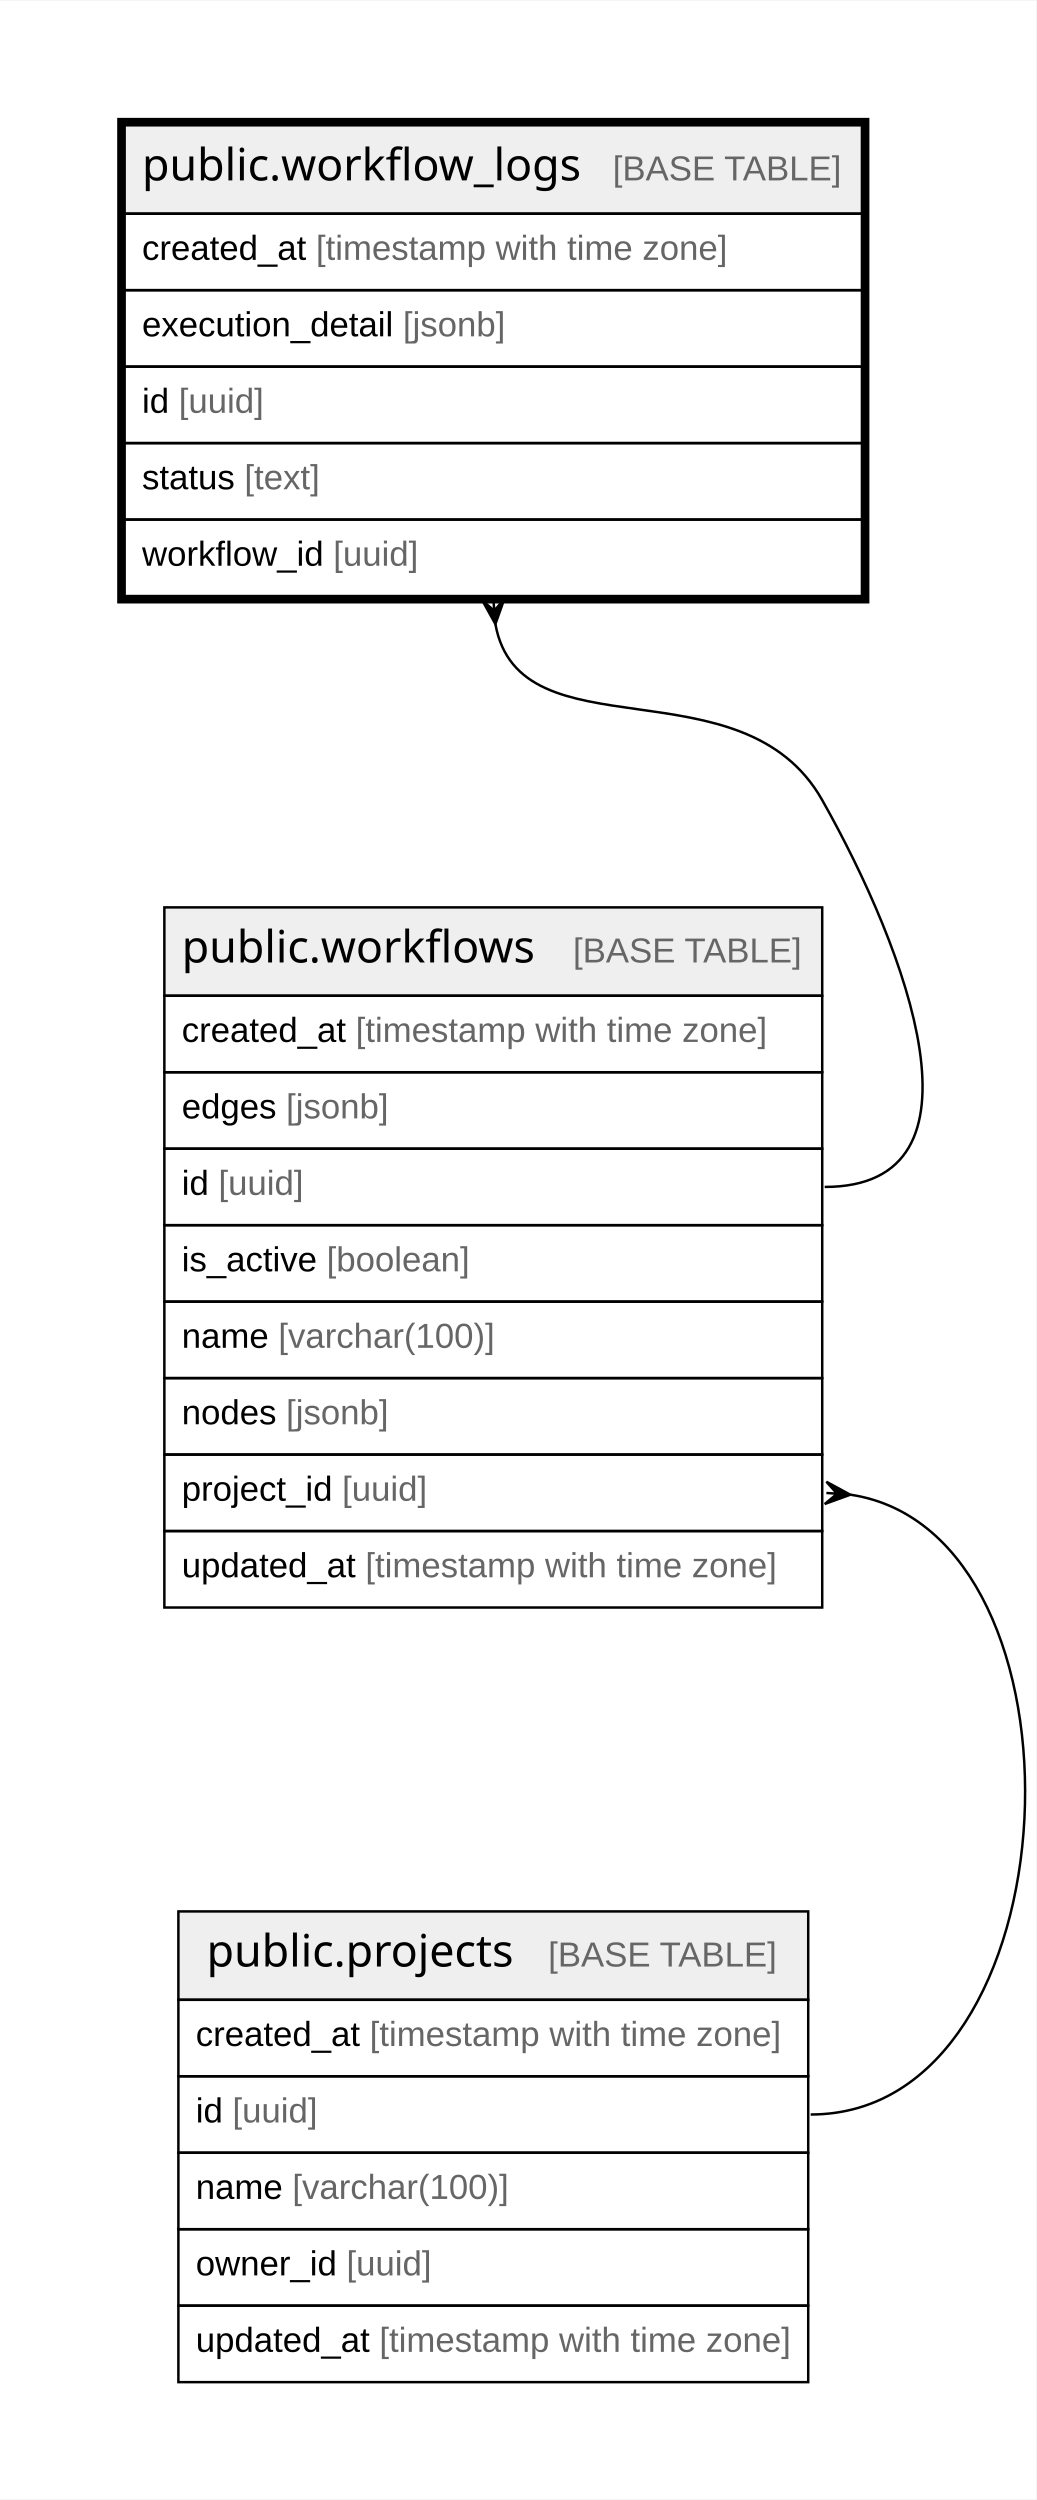
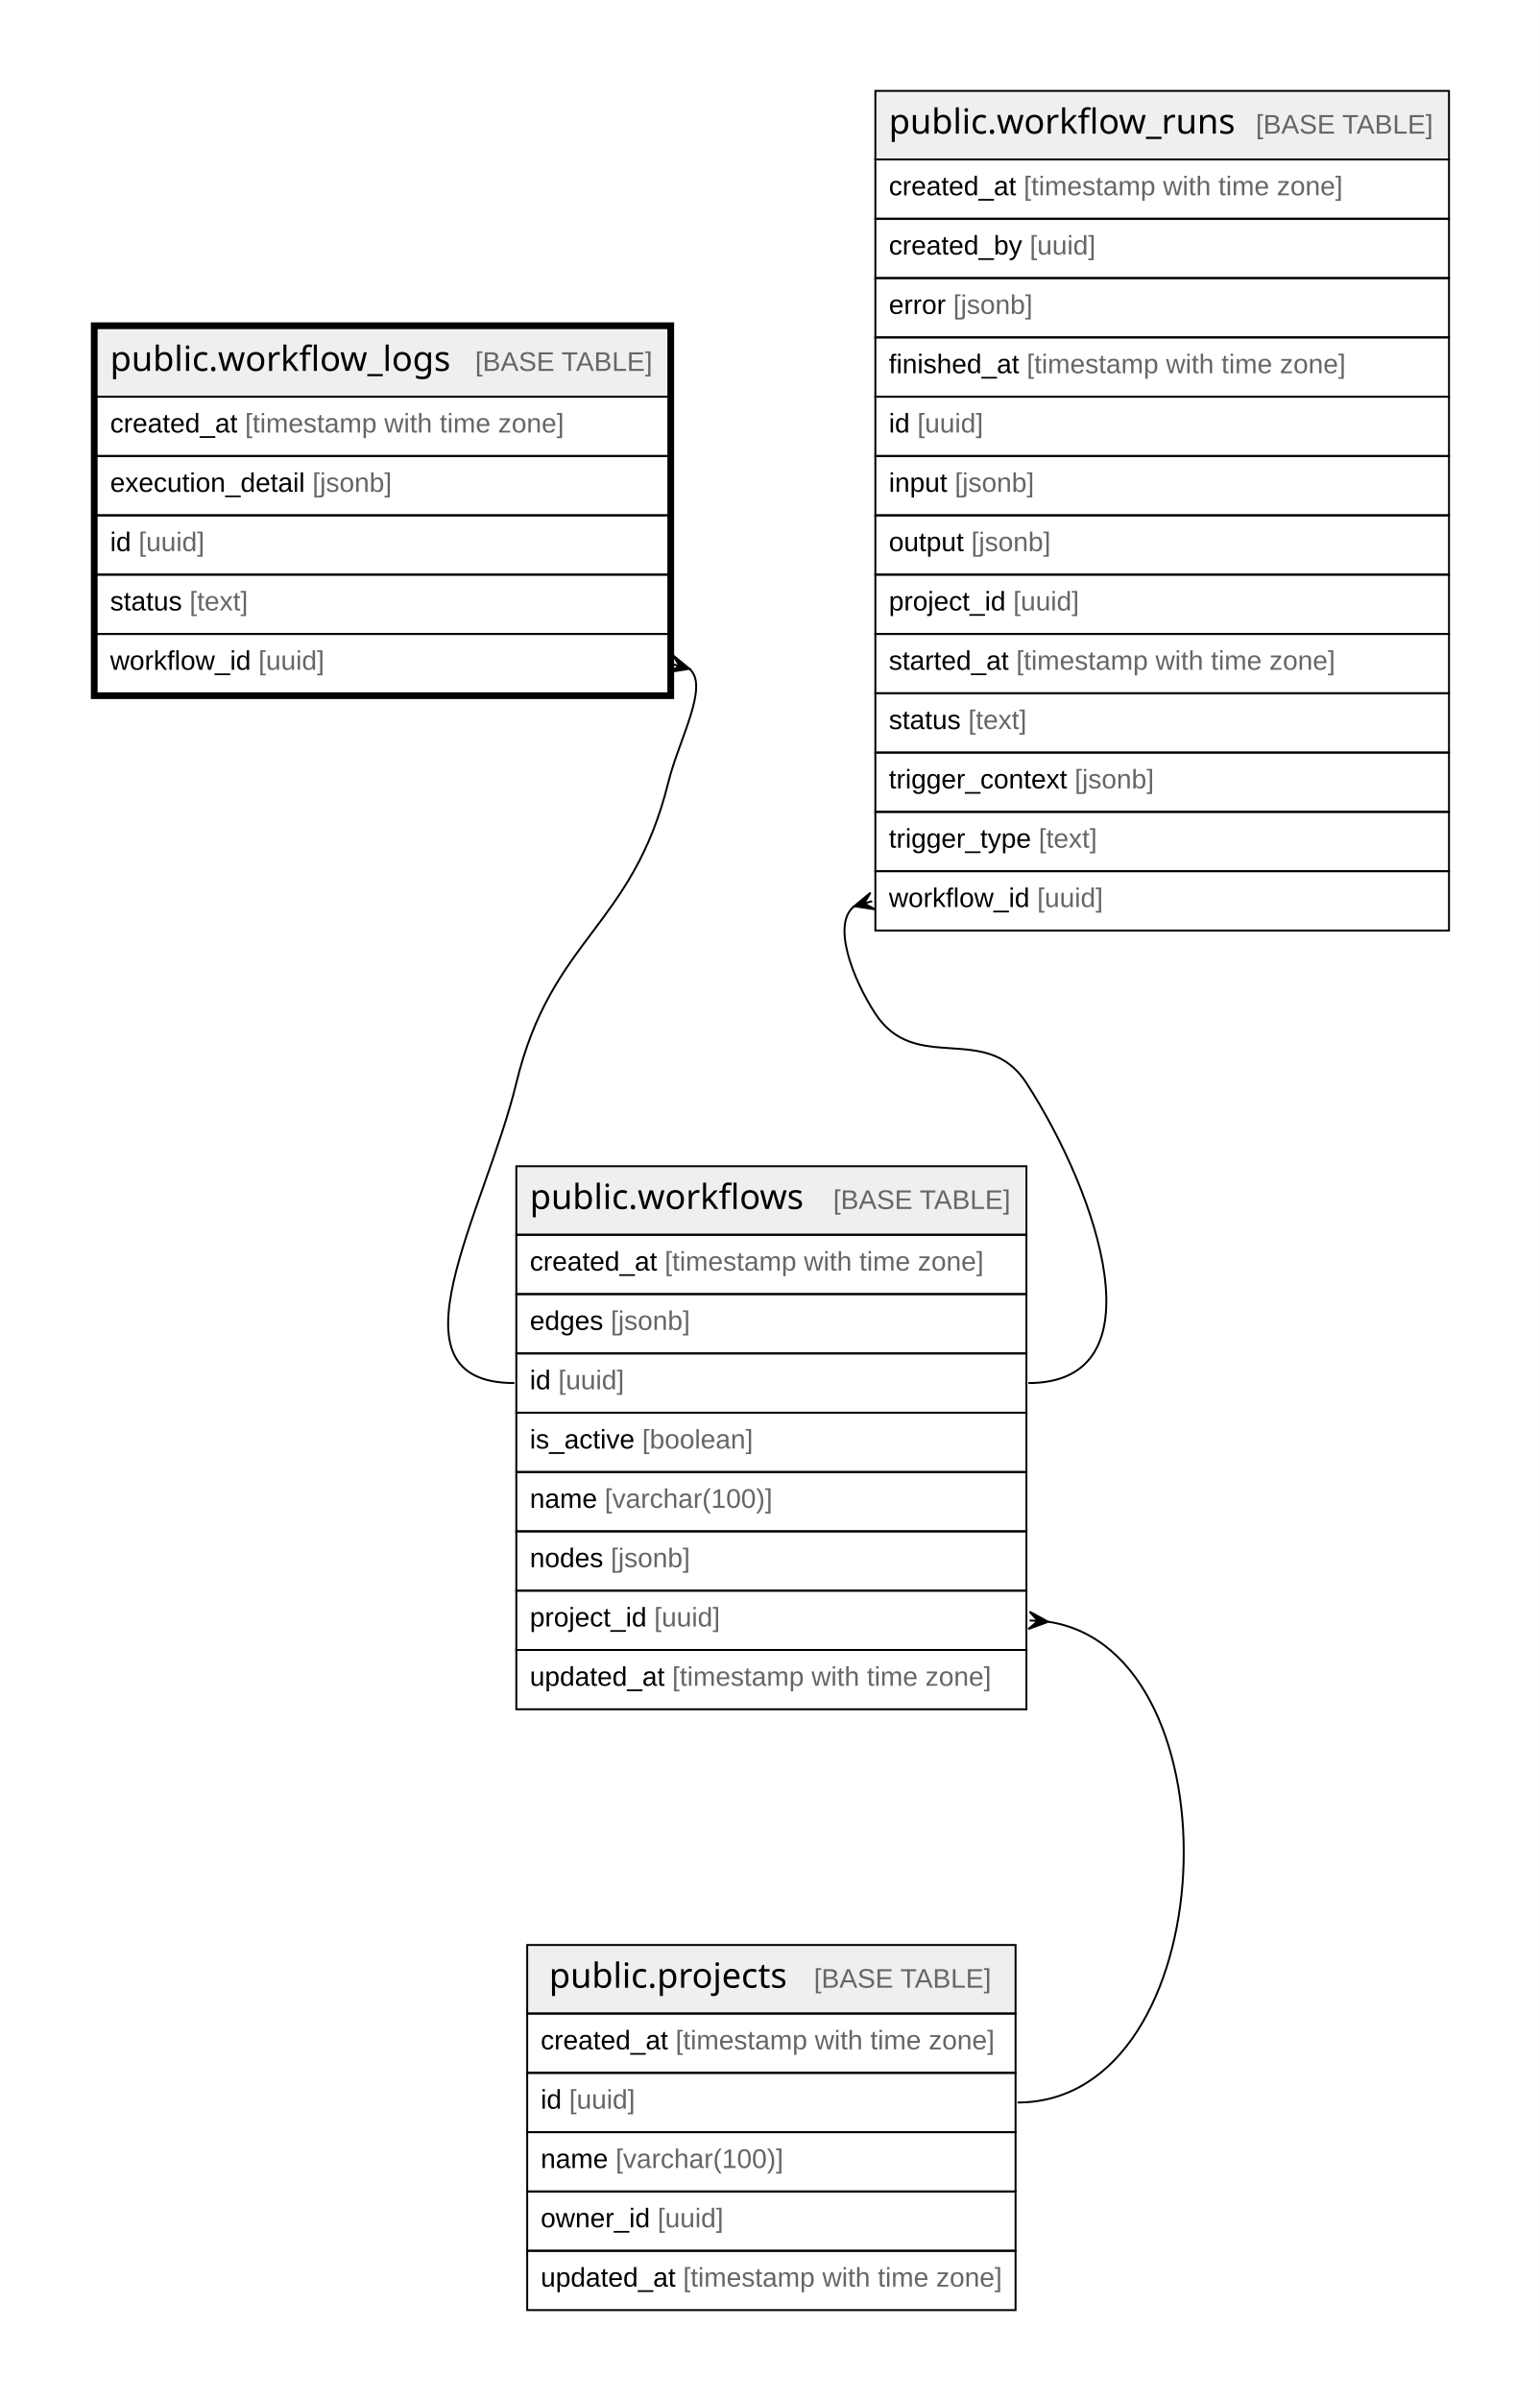
- <svg xmlns="http://www.w3.org/2000/svg" width="417pt" height="1006pt" viewBox="0.00 0.00 417.39 1006.40">
-   <g id="graph0" class="graph" transform="scale(1 1) rotate(0) translate(4 1002.4)">
-     <polygon fill="white" stroke="none" points="-4,4 -4,-1002.4 413.39,-1002.4 413.39,4 -4,4" />
+ <svg xmlns="http://www.w3.org/2000/svg" width="800pt" height="1247pt" viewBox="0.00 0.00 799.87 1246.80">
+   <g id="graph0" class="graph" transform="scale(1 1) rotate(0) translate(4 1242.8)">
+     <polygon fill="white" stroke="none" points="-4,4 -4,-1242.8 795.87,-1242.8 795.87,4 -4,4" />
    <g id="node1" class="node">
-       <polygon fill="#efefef" stroke="none" points="46.2,-916.6 46.2,-952.2 343.17,-952.2 343.17,-916.6 46.2,-916.6" />
-       <polygon fill="none" stroke="black" points="46.2,-916.6 46.2,-952.2 343.17,-952.2 343.17,-916.6 46.2,-916.6" />
-       <text text-anchor="start" x="53.2" y="-930" font-family="Arial Bold" font-size="18.00">public.workflow_logs</text>
-       <text text-anchor="start" x="211.68" y="-930" font-family="Arial" font-size="14.00">    </text>
-       <text text-anchor="start" x="242.8" y="-930" font-family="Arial" font-size="14.00" fill="#666666">[BASE TABLE]</text>
-       <polygon fill="none" stroke="black" points="46.2,-885.8 46.2,-916.6 343.17,-916.6 343.17,-885.8 46.2,-885.8" />
-       <text text-anchor="start" x="53.2" y="-898" font-family="Arial" font-size="14.00">created_at </text>
-       <text text-anchor="start" x="123.25" y="-898" font-family="Arial" font-size="14.00" fill="#666666">[timestamp with time zone]</text>
-       <polygon fill="none" stroke="black" points="46.2,-855 46.2,-885.8 343.17,-885.8 343.17,-855 46.2,-855" />
-       <text text-anchor="start" x="53.2" y="-867.2" font-family="Arial" font-size="14.00">execution_detail </text>
-       <text text-anchor="start" x="158.28" y="-867.2" font-family="Arial" font-size="14.00" fill="#666666">[jsonb]</text>
-       <polygon fill="none" stroke="black" points="46.2,-824.2 46.2,-855 343.17,-855 343.17,-824.2 46.2,-824.2" />
-       <text text-anchor="start" x="53.2" y="-836.4" font-family="Arial" font-size="14.00">id </text>
-       <text text-anchor="start" x="67.99" y="-836.4" font-family="Arial" font-size="14.00" fill="#666666">[uuid]</text>
-       <polygon fill="none" stroke="black" points="46.2,-793.4 46.2,-824.2 343.17,-824.2 343.17,-793.4 46.2,-793.4" />
-       <text text-anchor="start" x="53.2" y="-805.6" font-family="Arial" font-size="14.00">status </text>
-       <text text-anchor="start" x="94.44" y="-805.6" font-family="Arial" font-size="14.00" fill="#666666">[text]</text>
-       <polygon fill="none" stroke="black" points="46.2,-762.6 46.2,-793.4 343.17,-793.4 343.17,-762.6 46.2,-762.6" />
-       <text text-anchor="start" x="53.2" y="-774.8" font-family="Arial" font-size="14.00">workflow_id </text>
-       <text text-anchor="start" x="130.23" y="-774.8" font-family="Arial" font-size="14.00" fill="#666666">[uuid]</text>
-       <polygon fill="none" stroke="black" stroke-width="3" points="44.7,-761.1 44.7,-953.7 344.67,-953.7 344.67,-761.1 44.7,-761.1" />
+       <polygon fill="#efefef" stroke="none" points="46.2,-1036.8 46.2,-1072.4 343.17,-1072.4 343.17,-1036.8 46.2,-1036.8" />
+       <polygon fill="none" stroke="black" points="46.2,-1036.8 46.2,-1072.4 343.17,-1072.4 343.17,-1036.8 46.2,-1036.8" />
+       <text text-anchor="start" x="53.2" y="-1050.2" font-family="Arial Bold" font-size="18.00">public.workflow_logs</text>
+       <text text-anchor="start" x="211.68" y="-1050.2" font-family="Arial" font-size="14.00">    </text>
+       <text text-anchor="start" x="242.8" y="-1050.2" font-family="Arial" font-size="14.00" fill="#666666">[BASE TABLE]</text>
+       <polygon fill="none" stroke="black" points="46.2,-1006 46.2,-1036.8 343.17,-1036.8 343.17,-1006 46.2,-1006" />
+       <text text-anchor="start" x="53.2" y="-1018.2" font-family="Arial" font-size="14.00">created_at </text>
+       <text text-anchor="start" x="123.25" y="-1018.2" font-family="Arial" font-size="14.00" fill="#666666">[timestamp with time zone]</text>
+       <polygon fill="none" stroke="black" points="46.2,-975.2 46.2,-1006 343.17,-1006 343.17,-975.2 46.2,-975.2" />
+       <text text-anchor="start" x="53.2" y="-987.4" font-family="Arial" font-size="14.00">execution_detail </text>
+       <text text-anchor="start" x="158.28" y="-987.4" font-family="Arial" font-size="14.00" fill="#666666">[jsonb]</text>
+       <polygon fill="none" stroke="black" points="46.2,-944.4 46.2,-975.2 343.17,-975.2 343.17,-944.4 46.2,-944.4" />
+       <text text-anchor="start" x="53.2" y="-956.6" font-family="Arial" font-size="14.00">id </text>
+       <text text-anchor="start" x="67.99" y="-956.6" font-family="Arial" font-size="14.00" fill="#666666">[uuid]</text>
+       <polygon fill="none" stroke="black" points="46.2,-913.6 46.2,-944.4 343.17,-944.4 343.17,-913.6 46.2,-913.6" />
+       <text text-anchor="start" x="53.2" y="-925.8" font-family="Arial" font-size="14.00">status </text>
+       <text text-anchor="start" x="94.44" y="-925.8" font-family="Arial" font-size="14.00" fill="#666666">[text]</text>
+       <polygon fill="none" stroke="black" points="46.2,-882.8 46.2,-913.6 343.17,-913.6 343.17,-882.8 46.2,-882.8" />
+       <text text-anchor="start" x="53.2" y="-895" font-family="Arial" font-size="14.00">workflow_id </text>
+       <text text-anchor="start" x="130.23" y="-895" font-family="Arial" font-size="14.00" fill="#666666">[uuid]</text>
+       <polygon fill="none" stroke="black" stroke-width="3" points="44.7,-881.3 44.7,-1073.9 344.67,-1073.9 344.67,-881.3 44.7,-881.3" />
    </g>
    <g id="node2" class="node">
-       <polygon fill="#efefef" stroke="none" points="62.2,-601.6 62.2,-637.2 327.17,-637.2 327.17,-601.6 62.2,-601.6" />
-       <polygon fill="none" stroke="black" points="62.2,-601.6 62.2,-637.2 327.17,-637.2 327.17,-601.6 62.2,-601.6" />
-       <text text-anchor="start" x="69.2" y="-615" font-family="Arial Bold" font-size="18.00">public.workflows</text>
-       <text text-anchor="start" x="195.68" y="-615" font-family="Arial" font-size="14.00">    </text>
-       <text text-anchor="start" x="226.8" y="-615" font-family="Arial" font-size="14.00" fill="#666666">[BASE TABLE]</text>
-       <polygon fill="none" stroke="black" points="62.2,-570.8 62.2,-601.6 327.17,-601.6 327.17,-570.8 62.2,-570.8" />
-       <text text-anchor="start" x="69.2" y="-583" font-family="Arial" font-size="14.00">created_at </text>
-       <text text-anchor="start" x="139.25" y="-583" font-family="Arial" font-size="14.00" fill="#666666">[timestamp with time zone]</text>
-       <polygon fill="none" stroke="black" points="62.2,-540 62.2,-570.8 327.17,-570.8 327.17,-540 62.2,-540" />
-       <text text-anchor="start" x="69.2" y="-552.2" font-family="Arial" font-size="14.00">edges </text>
-       <text text-anchor="start" x="111.23" y="-552.2" font-family="Arial" font-size="14.00" fill="#666666">[jsonb]</text>
-       <polygon fill="none" stroke="black" points="62.2,-509.2 62.2,-540 327.17,-540 327.17,-509.2 62.2,-509.2" />
-       <text text-anchor="start" x="69.2" y="-521.4" font-family="Arial" font-size="14.00">id </text>
-       <text text-anchor="start" x="83.99" y="-521.4" font-family="Arial" font-size="14.00" fill="#666666">[uuid]</text>
-       <polygon fill="none" stroke="black" points="62.2,-478.4 62.2,-509.2 327.17,-509.2 327.17,-478.4 62.2,-478.4" />
-       <text text-anchor="start" x="69.2" y="-490.6" font-family="Arial" font-size="14.00">is_active </text>
-       <text text-anchor="start" x="127.56" y="-490.6" font-family="Arial" font-size="14.00" fill="#666666">[boolean]</text>
-       <polygon fill="none" stroke="black" points="62.2,-447.6 62.2,-478.4 327.17,-478.4 327.17,-447.6 62.2,-447.6" />
-       <text text-anchor="start" x="69.2" y="-459.8" font-family="Arial" font-size="14.00">name </text>
-       <text text-anchor="start" x="108.11" y="-459.8" font-family="Arial" font-size="14.00" fill="#666666">[varchar(100)]</text>
-       <polygon fill="none" stroke="black" points="62.2,-416.8 62.2,-447.6 327.17,-447.6 327.17,-416.8 62.2,-416.8" />
-       <text text-anchor="start" x="69.2" y="-429" font-family="Arial" font-size="14.00">nodes </text>
-       <text text-anchor="start" x="111.23" y="-429" font-family="Arial" font-size="14.00" fill="#666666">[jsonb]</text>
-       <polygon fill="none" stroke="black" points="62.2,-386 62.2,-416.8 327.17,-416.8 327.17,-386 62.2,-386" />
-       <text text-anchor="start" x="69.2" y="-398.2" font-family="Arial" font-size="14.00">project_id </text>
-       <text text-anchor="start" x="133.79" y="-398.2" font-family="Arial" font-size="14.00" fill="#666666">[uuid]</text>
-       <polygon fill="none" stroke="black" points="62.2,-355.2 62.2,-386 327.17,-386 327.17,-355.2 62.2,-355.2" />
-       <text text-anchor="start" x="69.2" y="-367.4" font-family="Arial" font-size="14.00">updated_at </text>
-       <text text-anchor="start" x="143.16" y="-367.4" font-family="Arial" font-size="14.00" fill="#666666">[timestamp with time zone]</text>
+       <polygon fill="#efefef" stroke="none" points="264.2,-601.6 264.2,-637.2 529.17,-637.2 529.17,-601.6 264.2,-601.6" />
+       <polygon fill="none" stroke="black" points="264.2,-601.6 264.2,-637.2 529.17,-637.2 529.17,-601.6 264.2,-601.6" />
+       <text text-anchor="start" x="271.2" y="-615" font-family="Arial Bold" font-size="18.00">public.workflows</text>
+       <text text-anchor="start" x="397.68" y="-615" font-family="Arial" font-size="14.00">    </text>
+       <text text-anchor="start" x="428.8" y="-615" font-family="Arial" font-size="14.00" fill="#666666">[BASE TABLE]</text>
+       <polygon fill="none" stroke="black" points="264.2,-570.8 264.2,-601.6 529.17,-601.6 529.17,-570.8 264.2,-570.8" />
+       <text text-anchor="start" x="271.2" y="-583" font-family="Arial" font-size="14.00">created_at </text>
+       <text text-anchor="start" x="341.25" y="-583" font-family="Arial" font-size="14.00" fill="#666666">[timestamp with time zone]</text>
+       <polygon fill="none" stroke="black" points="264.2,-540 264.2,-570.8 529.17,-570.8 529.17,-540 264.2,-540" />
+       <text text-anchor="start" x="271.2" y="-552.2" font-family="Arial" font-size="14.00">edges </text>
+       <text text-anchor="start" x="313.23" y="-552.2" font-family="Arial" font-size="14.00" fill="#666666">[jsonb]</text>
+       <polygon fill="none" stroke="black" points="264.2,-509.2 264.2,-540 529.17,-540 529.17,-509.2 264.2,-509.2" />
+       <text text-anchor="start" x="271.2" y="-521.4" font-family="Arial" font-size="14.00">id </text>
+       <text text-anchor="start" x="285.99" y="-521.4" font-family="Arial" font-size="14.00" fill="#666666">[uuid]</text>
+       <polygon fill="none" stroke="black" points="264.2,-478.4 264.2,-509.2 529.17,-509.2 529.17,-478.4 264.2,-478.4" />
+       <text text-anchor="start" x="271.2" y="-490.6" font-family="Arial" font-size="14.00">is_active </text>
+       <text text-anchor="start" x="329.56" y="-490.6" font-family="Arial" font-size="14.00" fill="#666666">[boolean]</text>
+       <polygon fill="none" stroke="black" points="264.2,-447.6 264.2,-478.4 529.17,-478.4 529.17,-447.6 264.2,-447.6" />
+       <text text-anchor="start" x="271.2" y="-459.8" font-family="Arial" font-size="14.00">name </text>
+       <text text-anchor="start" x="310.11" y="-459.8" font-family="Arial" font-size="14.00" fill="#666666">[varchar(100)]</text>
+       <polygon fill="none" stroke="black" points="264.2,-416.8 264.2,-447.6 529.17,-447.6 529.17,-416.8 264.2,-416.8" />
+       <text text-anchor="start" x="271.2" y="-429" font-family="Arial" font-size="14.00">nodes </text>
+       <text text-anchor="start" x="313.23" y="-429" font-family="Arial" font-size="14.00" fill="#666666">[jsonb]</text>
+       <polygon fill="none" stroke="black" points="264.2,-386 264.2,-416.8 529.17,-416.8 529.17,-386 264.2,-386" />
+       <text text-anchor="start" x="271.2" y="-398.2" font-family="Arial" font-size="14.00">project_id </text>
+       <text text-anchor="start" x="335.79" y="-398.2" font-family="Arial" font-size="14.00" fill="#666666">[uuid]</text>
+       <polygon fill="none" stroke="black" points="264.2,-355.2 264.2,-386 529.17,-386 529.17,-355.2 264.2,-355.2" />
+       <text text-anchor="start" x="271.2" y="-367.4" font-family="Arial" font-size="14.00">updated_at </text>
+       <text text-anchor="start" x="345.16" y="-367.4" font-family="Arial" font-size="14.00" fill="#666666">[timestamp with time zone]</text>
    </g>
    <g id="edge1" class="edge">
-       <path fill="none" stroke="black" d="M195.54,-751.28C205.27,-697.47 295.09,-737.26 327.17,-680.4 361.2,-620.09 397.42,-524.6 328.17,-524.6" />
-       <polygon fill="black" stroke="black" points="195.54,-751.3 190.23,-760.89 195.1,-756.62 194.74,-760.93 194.74,-760.93 194.74,-760.93 195.1,-756.62 199.2,-761.64 195.54,-751.3" />
+       <path fill="none" stroke="black" d="M353.96,-895.56C364.81,-886.94 348.66,-858.82 343.17,-836.6 324.52,-761.08 282.48,-756.01 264.2,-680.4 247.92,-613.09 193.95,-524.6 263.2,-524.6" />
+       <polygon fill="black" stroke="black" points="354.15,-895.51 343.33,-893.77 349,-896.9 344.82,-898.03 344.82,-898.03 344.82,-898.03 349,-896.9 345.67,-902.46 354.15,-895.51" />
+     </g>
+     <g id="node4" class="node">
+       <polygon fill="#efefef" stroke="none" points="269.85,-197.2 269.85,-232.8 523.53,-232.8 523.53,-197.2 269.85,-197.2" />
+       <polygon fill="none" stroke="black" points="269.85,-197.2 269.85,-232.8 523.53,-232.8 523.53,-197.2 269.85,-197.2" />
+       <text text-anchor="start" x="281.21" y="-210.6" font-family="Arial Bold" font-size="18.00">public.projects</text>
+       <text text-anchor="start" x="387.68" y="-210.6" font-family="Arial" font-size="14.00">    </text>
+       <text text-anchor="start" x="418.79" y="-210.6" font-family="Arial" font-size="14.00" fill="#666666">[BASE TABLE]</text>
+       <polygon fill="none" stroke="black" points="269.85,-166.4 269.85,-197.2 523.53,-197.2 523.53,-166.4 269.85,-166.4" />
+       <text text-anchor="start" x="276.85" y="-178.6" font-family="Arial" font-size="14.00">created_at </text>
+       <text text-anchor="start" x="346.89" y="-178.6" font-family="Arial" font-size="14.00" fill="#666666">[timestamp with time zone]</text>
+       <polygon fill="none" stroke="black" points="269.85,-135.6 269.85,-166.4 523.53,-166.4 523.53,-135.6 269.85,-135.6" />
+       <text text-anchor="start" x="276.85" y="-147.8" font-family="Arial" font-size="14.00">id </text>
+       <text text-anchor="start" x="291.63" y="-147.8" font-family="Arial" font-size="14.00" fill="#666666">[uuid]</text>
+       <polygon fill="none" stroke="black" points="269.85,-104.8 269.85,-135.6 523.53,-135.6 523.53,-104.8 269.85,-104.8" />
+       <text text-anchor="start" x="276.85" y="-117" font-family="Arial" font-size="14.00">name </text>
+       <text text-anchor="start" x="315.76" y="-117" font-family="Arial" font-size="14.00" fill="#666666">[varchar(100)]</text>
+       <polygon fill="none" stroke="black" points="269.85,-74 269.85,-104.8 523.53,-104.8 523.53,-74 269.85,-74" />
+       <text text-anchor="start" x="276.85" y="-86.2" font-family="Arial" font-size="14.00">owner_id </text>
+       <text text-anchor="start" x="337.55" y="-86.2" font-family="Arial" font-size="14.00" fill="#666666">[uuid]</text>
+       <polygon fill="none" stroke="black" points="269.85,-43.2 269.85,-74 523.53,-74 523.53,-43.2 269.85,-43.2" />
+       <text text-anchor="start" x="276.85" y="-55.4" font-family="Arial" font-size="14.00">updated_at </text>
+       <text text-anchor="start" x="350.8" y="-55.4" font-family="Arial" font-size="14.00" fill="#666666">[timestamp with time zone]</text>
+     </g>
+     <g id="edge3" class="edge">
+       <path fill="none" stroke="black" d="M540.57,-400.64C641.02,-385.52 632.26,-151 524.53,-151" />
+       <polygon fill="black" stroke="black" points="540.48,-400.64 530.18,-396.89 535.16,-401.03 530.84,-401.35 530.84,-401.35 530.84,-401.35 535.16,-401.03 530.84,-405.86 540.48,-400.64" />
    </g>
    <g id="node3" class="node">
-       <polygon fill="#efefef" stroke="none" points="67.85,-197.2 67.85,-232.8 321.53,-232.8 321.53,-197.2 67.85,-197.2" />
-       <polygon fill="none" stroke="black" points="67.85,-197.2 67.85,-232.8 321.53,-232.8 321.53,-197.2 67.85,-197.2" />
-       <text text-anchor="start" x="79.21" y="-210.6" font-family="Arial Bold" font-size="18.00">public.projects</text>
-       <text text-anchor="start" x="185.68" y="-210.6" font-family="Arial" font-size="14.00">    </text>
-       <text text-anchor="start" x="216.79" y="-210.6" font-family="Arial" font-size="14.00" fill="#666666">[BASE TABLE]</text>
-       <polygon fill="none" stroke="black" points="67.85,-166.4 67.85,-197.2 321.53,-197.2 321.53,-166.4 67.85,-166.4" />
-       <text text-anchor="start" x="74.85" y="-178.6" font-family="Arial" font-size="14.00">created_at </text>
-       <text text-anchor="start" x="144.89" y="-178.6" font-family="Arial" font-size="14.00" fill="#666666">[timestamp with time zone]</text>
-       <polygon fill="none" stroke="black" points="67.85,-135.6 67.85,-166.4 321.53,-166.4 321.53,-135.6 67.85,-135.6" />
-       <text text-anchor="start" x="74.85" y="-147.8" font-family="Arial" font-size="14.00">id </text>
-       <text text-anchor="start" x="89.63" y="-147.8" font-family="Arial" font-size="14.00" fill="#666666">[uuid]</text>
-       <polygon fill="none" stroke="black" points="67.85,-104.8 67.85,-135.6 321.53,-135.6 321.53,-104.8 67.85,-104.8" />
-       <text text-anchor="start" x="74.85" y="-117" font-family="Arial" font-size="14.00">name </text>
-       <text text-anchor="start" x="113.76" y="-117" font-family="Arial" font-size="14.00" fill="#666666">[varchar(100)]</text>
-       <polygon fill="none" stroke="black" points="67.85,-74 67.85,-104.8 321.53,-104.8 321.53,-74 67.85,-74" />
-       <text text-anchor="start" x="74.85" y="-86.2" font-family="Arial" font-size="14.00">owner_id </text>
-       <text text-anchor="start" x="135.55" y="-86.2" font-family="Arial" font-size="14.00" fill="#666666">[uuid]</text>
-       <polygon fill="none" stroke="black" points="67.85,-43.2 67.85,-74 321.53,-74 321.53,-43.2 67.85,-43.2" />
-       <text text-anchor="start" x="74.85" y="-55.4" font-family="Arial" font-size="14.00">updated_at </text>
-       <text text-anchor="start" x="148.8" y="-55.4" font-family="Arial" font-size="14.00" fill="#666666">[timestamp with time zone]</text>
+       <polygon fill="#efefef" stroke="none" points="450.7,-1160 450.7,-1195.6 748.67,-1195.6 748.67,-1160 450.7,-1160" />
+       <polygon fill="none" stroke="black" points="450.7,-1160 450.7,-1195.6 748.67,-1195.6 748.67,-1160 450.7,-1160" />
+       <text text-anchor="start" x="457.7" y="-1173.4" font-family="Arial Bold" font-size="18.00">public.workflow_runs</text>
+       <text text-anchor="start" x="617.18" y="-1173.4" font-family="Arial" font-size="14.00">    </text>
+       <text text-anchor="start" x="648.3" y="-1173.4" font-family="Arial" font-size="14.00" fill="#666666">[BASE TABLE]</text>
+       <polygon fill="none" stroke="black" points="450.7,-1129.2 450.7,-1160 748.67,-1160 748.67,-1129.2 450.7,-1129.2" />
+       <text text-anchor="start" x="457.7" y="-1141.4" font-family="Arial" font-size="14.00">created_at </text>
+       <text text-anchor="start" x="527.75" y="-1141.4" font-family="Arial" font-size="14.00" fill="#666666">[timestamp with time zone]</text>
+       <polygon fill="none" stroke="black" points="450.7,-1098.4 450.7,-1129.2 748.67,-1129.2 748.67,-1098.4 450.7,-1098.4" />
+       <text text-anchor="start" x="457.7" y="-1110.6" font-family="Arial" font-size="14.00">created_by </text>
+       <text text-anchor="start" x="530.86" y="-1110.6" font-family="Arial" font-size="14.00" fill="#666666">[uuid]</text>
+       <polygon fill="none" stroke="black" points="450.7,-1067.6 450.7,-1098.4 748.67,-1098.4 748.67,-1067.6 450.7,-1067.6" />
+       <text text-anchor="start" x="457.7" y="-1079.8" font-family="Arial" font-size="14.00">error </text>
+       <text text-anchor="start" x="491.15" y="-1079.8" font-family="Arial" font-size="14.00" fill="#666666">[jsonb]</text>
+       <polygon fill="none" stroke="black" points="450.7,-1036.8 450.7,-1067.6 748.67,-1067.6 748.67,-1036.8 450.7,-1036.8" />
+       <text text-anchor="start" x="457.7" y="-1049" font-family="Arial" font-size="14.00">finished_at </text>
+       <text text-anchor="start" x="529.31" y="-1049" font-family="Arial" font-size="14.00" fill="#666666">[timestamp with time zone]</text>
+       <polygon fill="none" stroke="black" points="450.7,-1006 450.7,-1036.8 748.67,-1036.8 748.67,-1006 450.7,-1006" />
+       <text text-anchor="start" x="457.7" y="-1018.2" font-family="Arial" font-size="14.00">id </text>
+       <text text-anchor="start" x="472.49" y="-1018.2" font-family="Arial" font-size="14.00" fill="#666666">[uuid]</text>
+       <polygon fill="none" stroke="black" points="450.7,-975.2 450.7,-1006 748.67,-1006 748.67,-975.2 450.7,-975.2" />
+       <text text-anchor="start" x="457.7" y="-987.4" font-family="Arial" font-size="14.00">input </text>
+       <text text-anchor="start" x="491.95" y="-987.4" font-family="Arial" font-size="14.00" fill="#666666">[jsonb]</text>
+       <polygon fill="none" stroke="black" points="450.7,-944.4 450.7,-975.2 748.67,-975.2 748.67,-944.4 450.7,-944.4" />
+       <text text-anchor="start" x="457.7" y="-956.6" font-family="Arial" font-size="14.00">output </text>
+       <text text-anchor="start" x="500.52" y="-956.6" font-family="Arial" font-size="14.00" fill="#666666">[jsonb]</text>
+       <polygon fill="none" stroke="black" points="450.7,-913.6 450.7,-944.4 748.67,-944.4 748.67,-913.6 450.7,-913.6" />
+       <text text-anchor="start" x="457.7" y="-925.8" font-family="Arial" font-size="14.00">project_id </text>
+       <text text-anchor="start" x="522.3" y="-925.8" font-family="Arial" font-size="14.00" fill="#666666">[uuid]</text>
+       <polygon fill="none" stroke="black" points="450.7,-882.8 450.7,-913.6 748.67,-913.6 748.67,-882.8 450.7,-882.8" />
+       <text text-anchor="start" x="457.7" y="-895" font-family="Arial" font-size="14.00">started_at </text>
+       <text text-anchor="start" x="523.85" y="-895" font-family="Arial" font-size="14.00" fill="#666666">[timestamp with time zone]</text>
+       <polygon fill="none" stroke="black" points="450.7,-852 450.7,-882.8 748.67,-882.8 748.67,-852 450.7,-852" />
+       <text text-anchor="start" x="457.7" y="-864.2" font-family="Arial" font-size="14.00">status </text>
+       <text text-anchor="start" x="498.94" y="-864.2" font-family="Arial" font-size="14.00" fill="#666666">[text]</text>
+       <polygon fill="none" stroke="black" points="450.7,-821.2 450.7,-852 748.67,-852 748.67,-821.2 450.7,-821.2" />
+       <text text-anchor="start" x="457.7" y="-833.4" font-family="Arial" font-size="14.00">trigger_context </text>
+       <text text-anchor="start" x="554.2" y="-833.4" font-family="Arial" font-size="14.00" fill="#666666">[jsonb]</text>
+       <polygon fill="none" stroke="black" points="450.7,-790.4 450.7,-821.2 748.67,-821.2 748.67,-790.4 450.7,-790.4" />
+       <text text-anchor="start" x="457.7" y="-802.6" font-family="Arial" font-size="14.00">trigger_type </text>
+       <text text-anchor="start" x="535.52" y="-802.6" font-family="Arial" font-size="14.00" fill="#666666">[text]</text>
+       <polygon fill="none" stroke="black" points="450.7,-759.6 450.7,-790.4 748.67,-790.4 748.67,-759.6 450.7,-759.6" />
+       <text text-anchor="start" x="457.7" y="-771.8" font-family="Arial" font-size="14.00">workflow_id </text>
+       <text text-anchor="start" x="534.73" y="-771.8" font-family="Arial" font-size="14.00" fill="#666666">[uuid]</text>
    </g>
    <g id="edge2" class="edge">
-       <path fill="none" stroke="black" d="M338.57,-400.64C439.02,-385.52 430.26,-151 322.53,-151" />
-       <polygon fill="black" stroke="black" points="338.48,-400.64 328.18,-396.89 333.16,-401.03 328.84,-401.35 328.84,-401.35 328.84,-401.35 333.16,-401.03 328.84,-405.86 338.48,-400.64" />
+       <path fill="none" stroke="black" d="M439.85,-772.26C427.89,-763.33 438.79,-734.63 450.7,-716.4 471.69,-684.28 508.35,-712.63 529.17,-680.4 566.75,-622.23 599.42,-524.6 530.17,-524.6" />
+       <polygon fill="black" stroke="black" points="439.75,-772.23 448.17,-779.25 444.89,-773.66 449.06,-774.82 449.06,-774.82 449.06,-774.82 444.89,-773.66 450.59,-770.58 439.75,-772.23" />
    </g>
  </g>
</svg>
